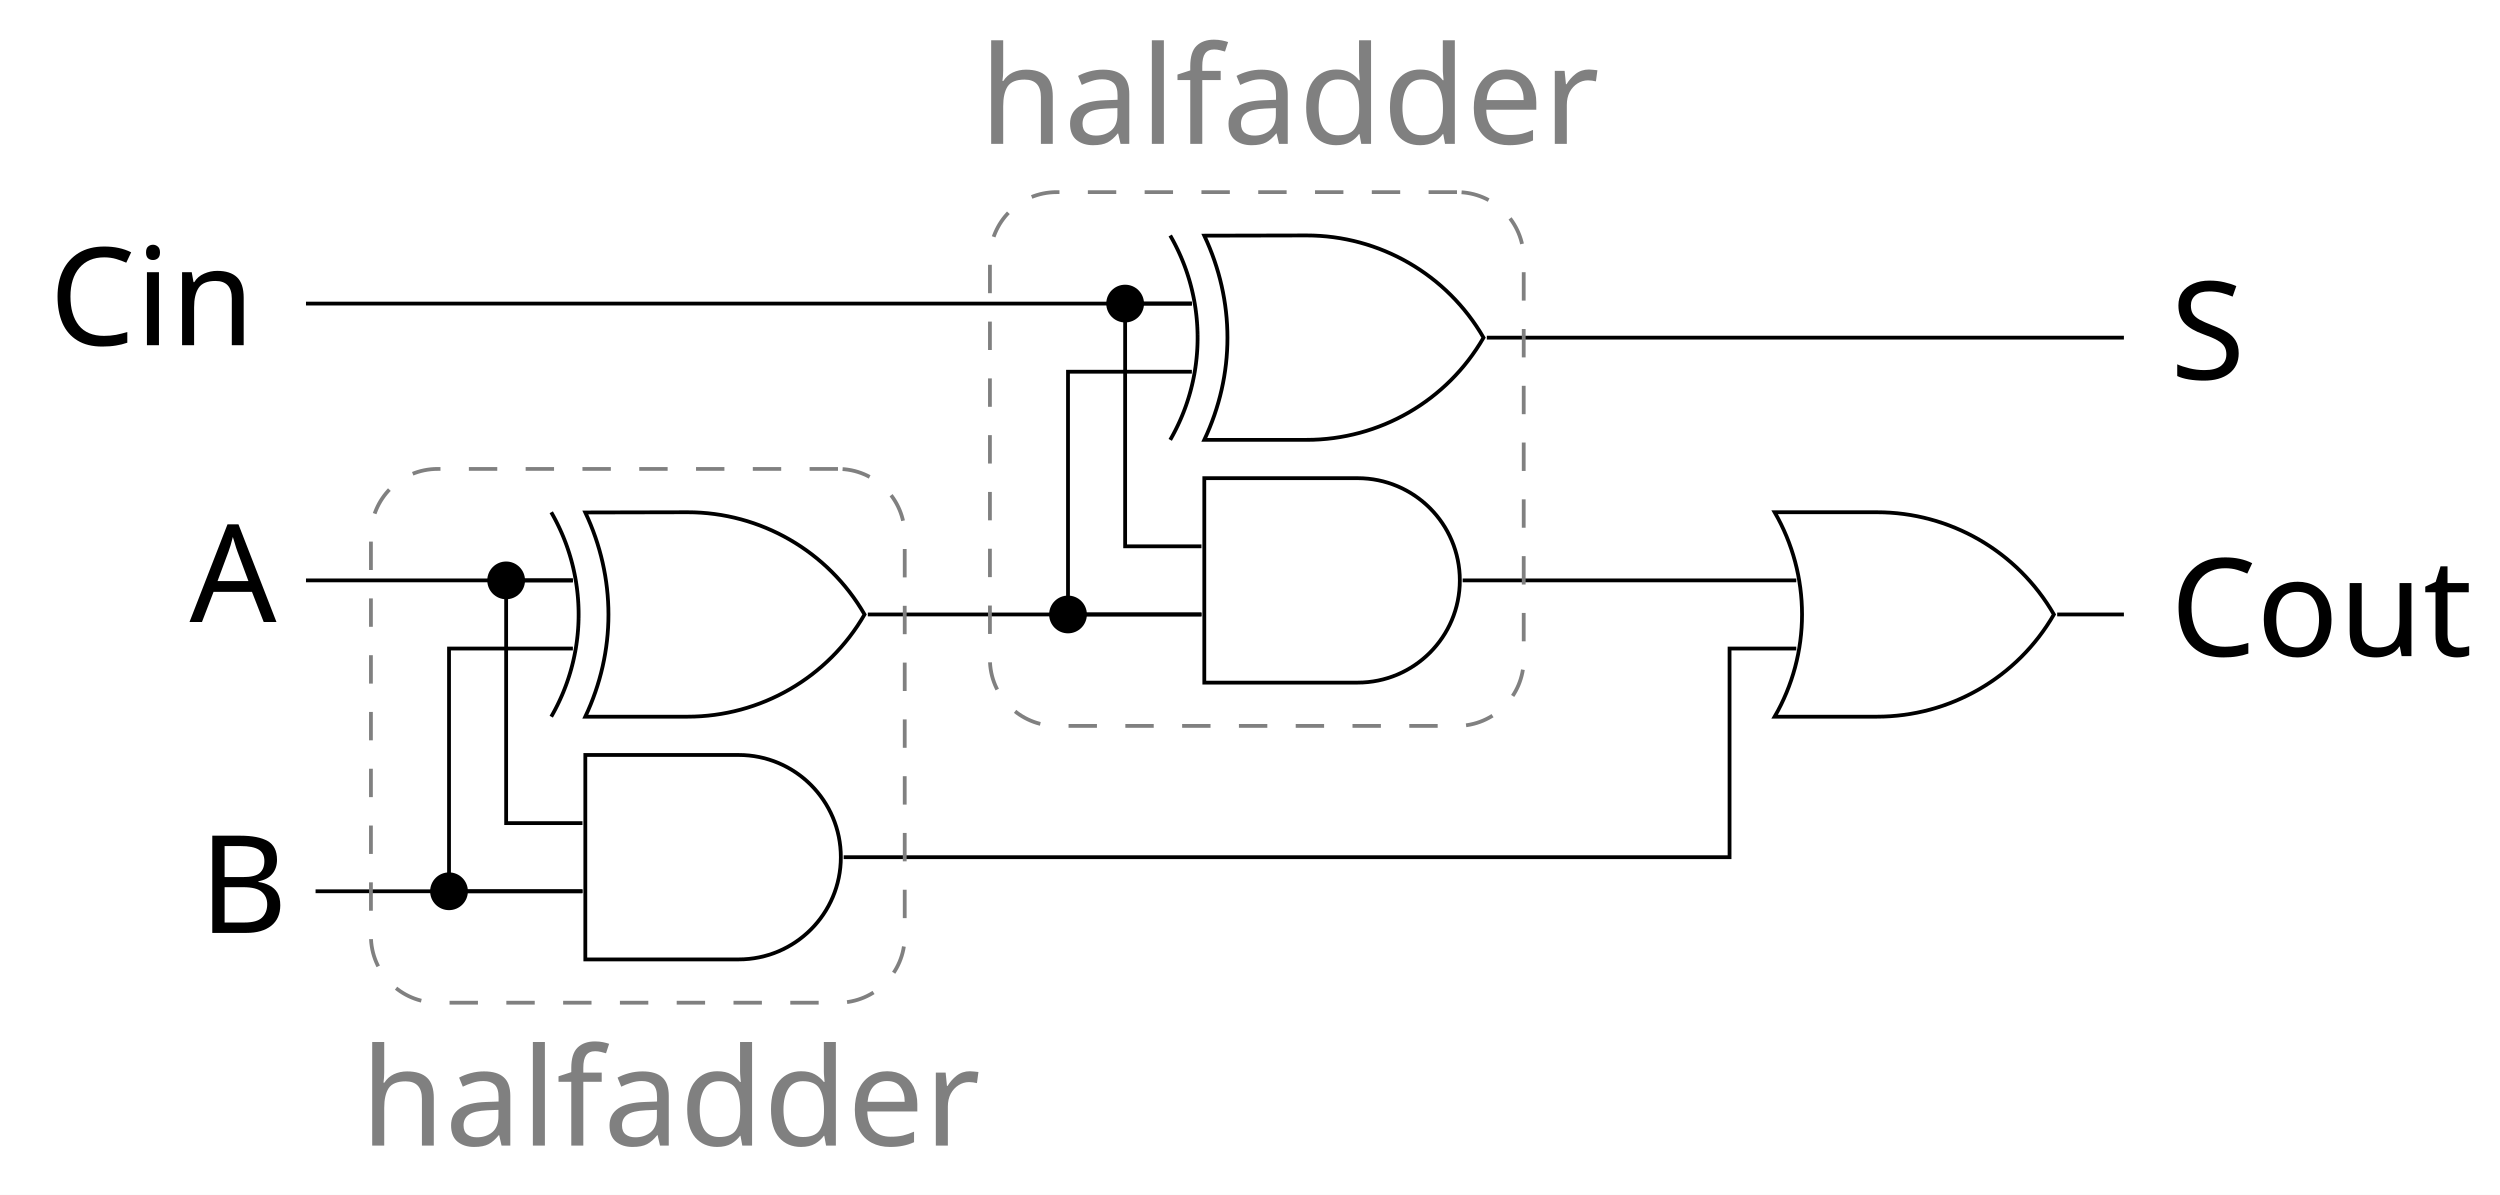
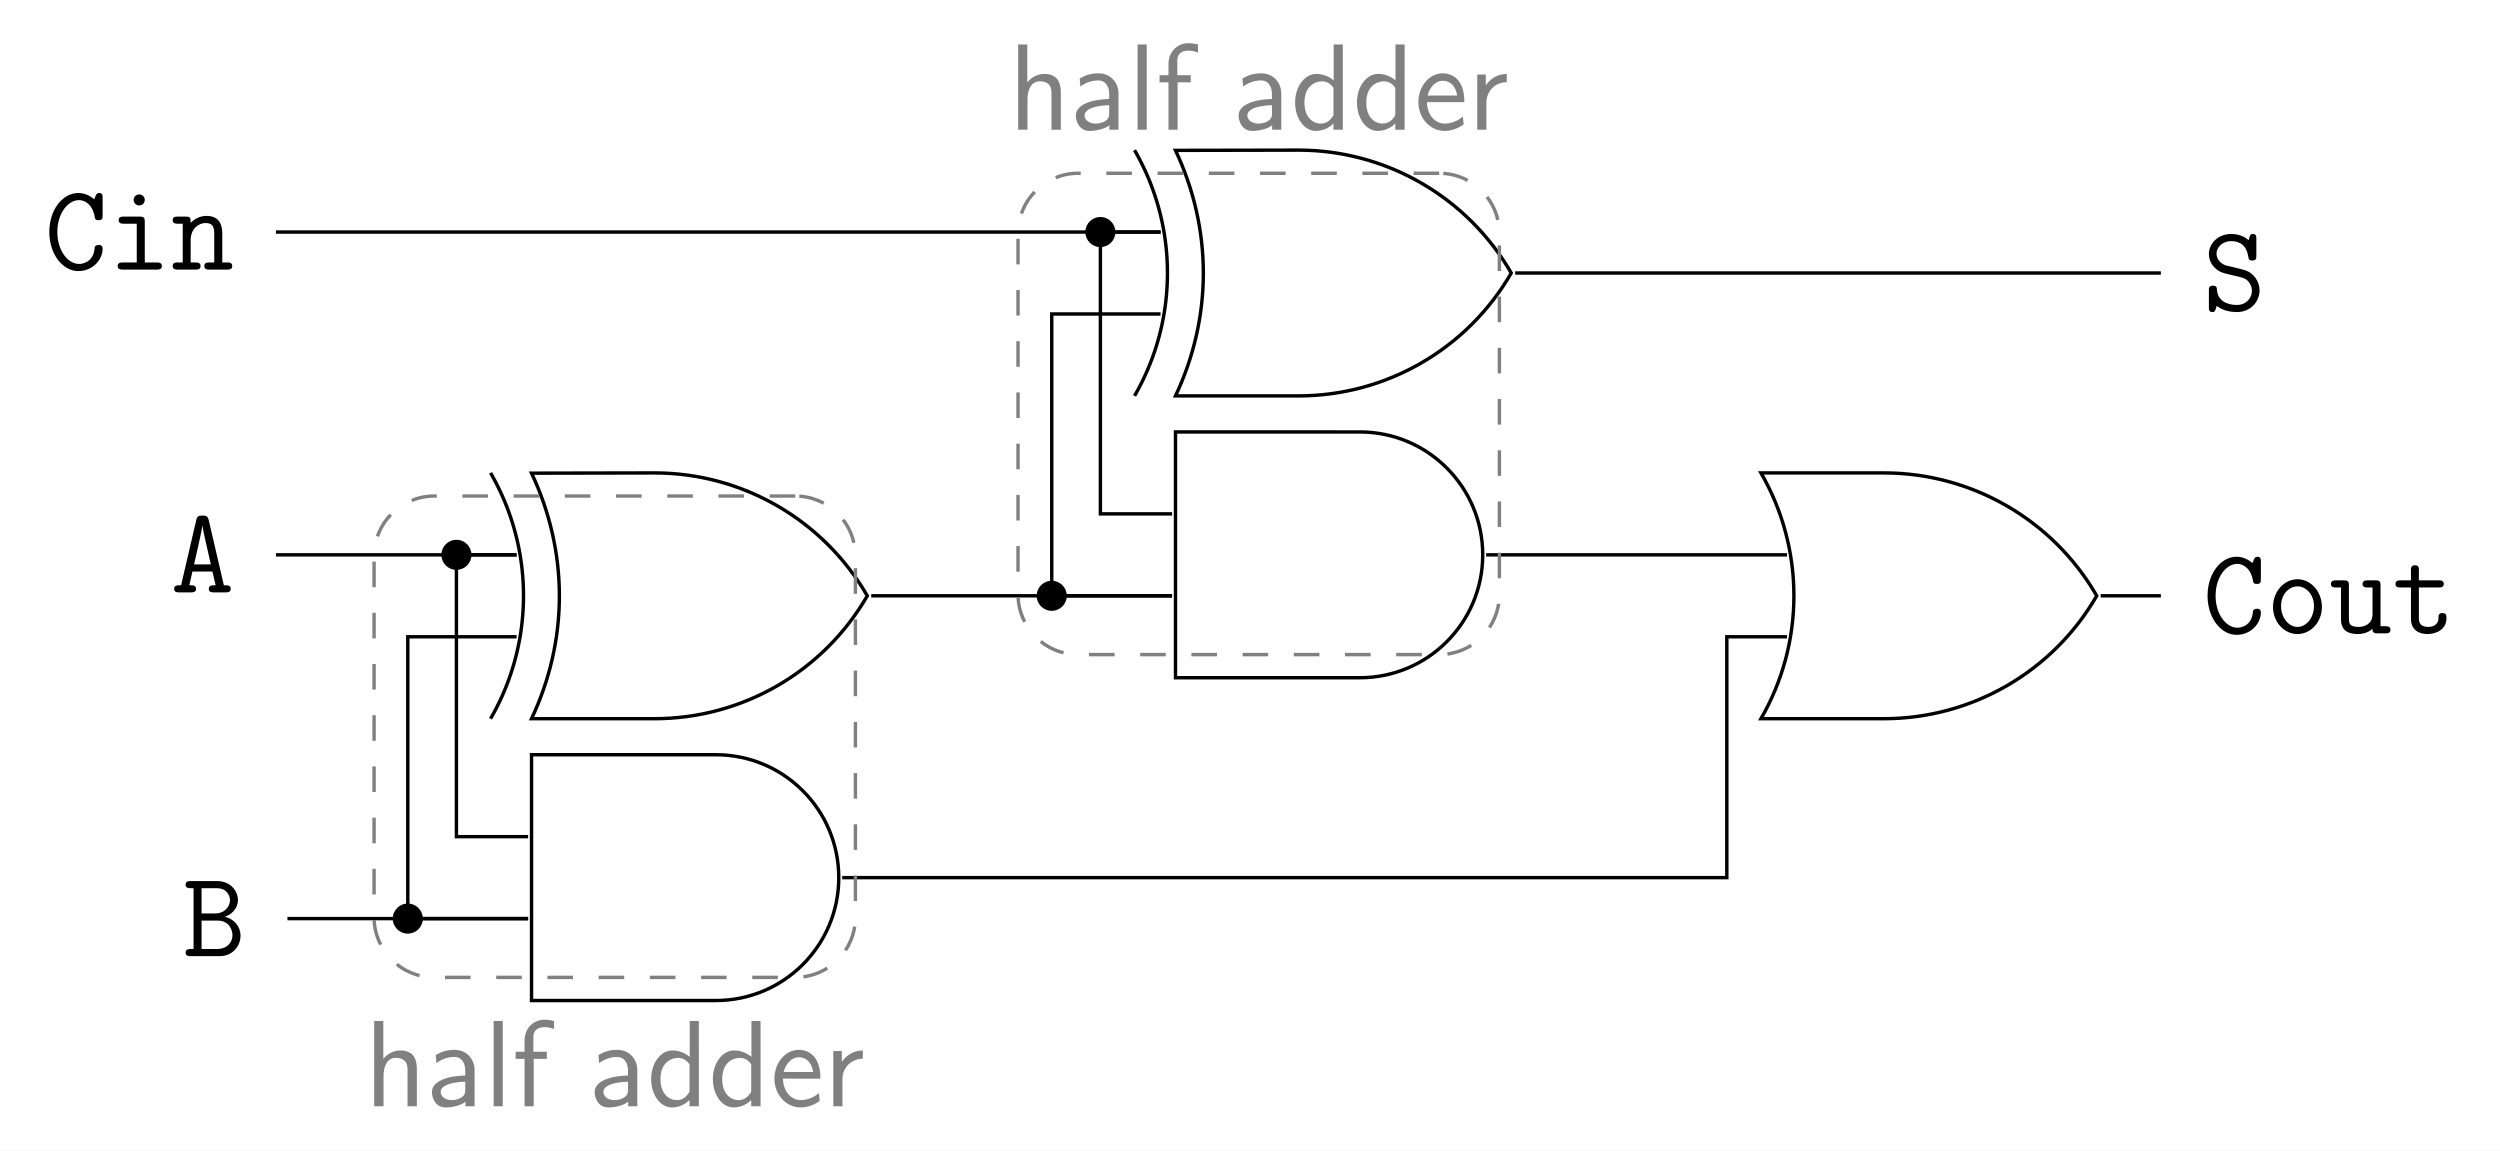
- <svg xmlns="http://www.w3.org/2000/svg" version="1.1" id="svg2" xml:space="preserve" width="350.888" height="167.703" viewBox="0 0 350.888 167.703">
-   <defs id="defs6" />
-   <g id="g8" transform="matrix(1.333333,0,0,-1.333333,0,167.7027)">
-     <g id="g10">
-       <path d="M 0,0 H 263.166 V 125.777 H 0 Z" style="fill:#ffffff;fill-opacity:1;fill-rule:nonzero;stroke:none" id="path12" />
-     </g>
-     <g id="g14" transform="translate(74.166,61.095)">
-       <g id="g16">
-         <g id="g18" />
-         <g id="g20">
-           <g id="g22">
-             <path d="M -1.793,10.76 C 5.894,10.76 13,6.657 16.843,0 13,-6.657 5.894,-10.76 -1.793,-10.76 h -10.76 c 1.609,3.414 2.437,7.066 2.437,10.748 0,3.682 -0.828,7.334 -2.437,10.748 z m -14.346,-21.52 0.185,0.327 m 0,0 0.179,0.33 m 0,0 0.173,0.333 m 0,0 0.167,0.336 m 0,0 0.162,0.339 m 0,0 0.156,0.342 m 0,0 0.15,0.344 m 0,0 0.144,0.347 m 0,0 0.138,0.349 m 0,0 0.132,0.352 m 0,0 0.125,0.354 m 0,0 0.119,0.356 m 0,0 0.113,0.358 m 0,0 0.107,0.36 m 0,0 0.1,0.362 m 0,0 0.094,0.364 m 0,0 0.087,0.365 m 0,0 0.081,0.366 m 0,0 0.075,0.368 m 0,0 0.069,0.369 m 0,0 0.062,0.37 m 0,0 0.055,0.371 m 0,0 0.049,0.372 m 0,0 0.042,0.373 m 0,0 0.036,0.374 m 0,0 0.03,0.374 m 0,0 0.023,0.375 m 0,0 0.016,0.375 m 0,0 0.01,0.375 m 0,0 L -13.257,0 m 0,0 -0.003,0.376 m 0,0 -0.01,0.375 m 0,0 -0.016,0.375 m 0,0 -0.023,0.375 m 0,0 -0.03,0.374 m 0,0 -0.036,0.374 m 0,0 -0.042,0.373 m 0,0 -0.049,0.372 m 0,0 -0.055,0.371 m 0,0 -0.062,0.37 m 0,0 -0.069,0.369 m 0,0 -0.075,0.368 m 0,0 -0.081,0.366 m 0,0 -0.087,0.365 m 0,0 -0.094,0.364 m 0,0 -0.1,0.362 m 0,0 -0.107,0.36 m 0,0 -0.113,0.358 m 0,0 -0.119,0.356 m 0,0 -0.125,0.354 m 0,0 -0.132,0.352 m 0,0 -0.138,0.349 m 0,0 -0.144,0.347 m 0,0 -0.15,0.344 m 0,0 -0.156,0.342 m 0,0 -0.162,0.339 m 0,0 -0.167,0.336 m 0,0 -0.173,0.333 m 0,0 -0.179,0.33 m 0,0 -0.185,0.327" style="fill:none;stroke:#000000;stroke-width:0.399;stroke-linecap:butt;stroke-linejoin:miter;stroke-miterlimit:10;stroke-dasharray:none;stroke-opacity:1" id="path24" />
-             <g id="g26" transform="scale(1.5)">
-               <g id="g28" />
-             </g>
-           </g>
-           <g id="g30">
-             <path d="m 3.587,-14.792 c 5.943,0 10.76,-4.817 10.76,-10.76 0,-5.943 -4.817,-10.76 -10.76,-10.76 h -16.139 v 21.52 z" style="fill:none;stroke:#000000;stroke-width:0.399;stroke-linecap:butt;stroke-linejoin:miter;stroke-miterlimit:10;stroke-dasharray:none;stroke-opacity:1" id="path32" />
-             <g id="g34" transform="matrix(1.5,0,0,1.5,0,-25.552)">
-               <g id="g36" />
-               <g id="g38" transform="translate(0,25.552)" />
-             </g>
-           </g>
-           <path d="M 17.188,0 H 52.307" style="fill:none;stroke:#000000;stroke-width:0.399;stroke-linecap:butt;stroke-linejoin:miter;stroke-miterlimit:10;stroke-dasharray:none;stroke-opacity:1" id="path40" />
-           <g id="g42">
-             <path d="m 68.745,14.346 c 5.943,0 10.76,-4.817 10.76,-10.76 0,-5.943 -4.817,-10.76 -10.76,-10.76 H 52.606 v 21.52 z" style="fill:none;stroke:#000000;stroke-width:0.399;stroke-linecap:butt;stroke-linejoin:miter;stroke-miterlimit:10;stroke-dasharray:none;stroke-opacity:1" id="path44" />
-             <g id="g46" transform="matrix(1.5,0,0,1.5,65.158,3.587)">
-               <g id="g48" />
-               <g id="g50" transform="translate(-65.158,-3.587)" />
-             </g>
-           </g>
-           <g id="g52">
-             <path d="m 63.366,39.898 c 7.687,0 14.793,-4.102 18.636,-10.76 C 78.158,22.481 71.053,18.379 63.366,18.379 H 52.606 c 1.609,3.414 2.437,7.066 2.437,10.748 0,3.682 -0.828,7.334 -2.437,10.748 z M 49.019,18.379 l 0.185,0.327 m 0,0 0.179,0.33 m 0,0 0.173,0.333 m 0,0 0.167,0.336 m 0,0 0.162,0.339 m 0,0 0.156,0.342 m 0,0 0.15,0.344 m 0,0 0.144,0.347 m 0,0 0.138,0.349 m 0,0 0.132,0.352 m 0,0 0.125,0.354 m 0,0 0.119,0.356 m 0,0 0.113,0.358 m 0,0 0.107,0.36 m 0,0 0.1,0.362 m 0,0 0.094,0.364 m 0,0 0.087,0.365 m 0,0 0.081,0.366 m 0,0 0.075,0.368 m 0,0 0.069,0.369 m 0,0 0.062,0.37 m 0,0 0.055,0.371 m 0,0 0.049,0.372 m 0,0 0.042,0.373 m 0,0 0.036,0.374 m 0,0 0.03,0.374 m 0,0 0.023,0.375 m 0,0 0.016,0.375 m 0,0 0.01,0.375 m 0,0 0.003,0.376 m 0,0 -0.003,0.376 m 0,0 -0.01,0.375 m 0,0 -0.016,0.375 m 0,0 -0.023,0.375 m 0,0 -0.03,0.374 m 0,0 -0.036,0.374 m 0,0 -0.042,0.373 m 0,0 -0.049,0.372 m 0,0 -0.055,0.371 m 0,0 -0.062,0.37 m 0,0 -0.069,0.369 m 0,0 -0.075,0.368 m 0,0 -0.081,0.366 m 0,0 -0.087,0.365 m 0,0 -0.094,0.364 m 0,0 -0.1,0.362 m 0,0 -0.107,0.36 m 0,0 -0.113,0.358 m 0,0 -0.119,0.356 m 0,0 -0.125,0.354 m 0,0 -0.132,0.352 m 0,0 -0.138,0.349 m 0,0 -0.144,0.347 m 0,0 -0.15,0.344 m 0,0 -0.156,0.342 m 0,0 -0.162,0.339 m 0,0 -0.167,0.336 m 0,0 -0.173,0.333 m 0,0 -0.179,0.33 m 0,0 -0.185,0.327" style="fill:none;stroke:#000000;stroke-width:0.399;stroke-linecap:butt;stroke-linejoin:miter;stroke-miterlimit:10;stroke-dasharray:none;stroke-opacity:1" id="path54" />
-             <g id="g56" transform="matrix(1.5,0,0,1.5,65.158,29.138)">
-               <g id="g58" />
-               <g id="g60" transform="translate(-65.158,-29.138)" />
-             </g>
-           </g>
-           <path d="m 79.804,3.587 h 35.118" style="fill:none;stroke:#000000;stroke-width:0.399;stroke-linecap:butt;stroke-linejoin:miter;stroke-miterlimit:10;stroke-dasharray:none;stroke-opacity:1" id="path62" />
-           <g id="g64">
-             <path d="m 123.404,10.76 c 7.687,0 14.793,-4.102 18.637,-10.76 -3.844,-6.657 -10.949,-10.76 -18.637,-10.76 H 112.645 c 1.888,3.271 2.883,6.983 2.883,10.76 0,3.776 -0.995,7.489 -2.883,10.76 z" style="fill:none;stroke:#000000;stroke-width:0.399;stroke-linecap:butt;stroke-linejoin:miter;stroke-miterlimit:10;stroke-dasharray:none;stroke-opacity:1" id="path66" />
-             <g id="g68" transform="matrix(1.5,0,0,1.5,125.196,0)">
-               <g id="g70" />
-               <g id="g72" transform="translate(-125.196)" />
-             </g>
-           </g>
-           <path d="m 114.922,-3.587 h -7.024 V -25.552 H 14.645" style="fill:none;stroke:#000000;stroke-width:0.399;stroke-linecap:butt;stroke-linejoin:miter;stroke-miterlimit:10;stroke-dasharray:none;stroke-opacity:1" id="path74" />
-           <path d="M -13.862,3.587 H -41.956" style="fill:none;stroke:#000000;stroke-width:0.399;stroke-linecap:butt;stroke-linejoin:miter;stroke-miterlimit:10;stroke-dasharray:none;stroke-opacity:1" id="path76" />
-           <g id="g78" />
-           <g id="g80">
-             <g id="g82" transform="translate(-54.219,-0.797)">
-               <g id="g84">
-                 <g id="g86" transform="translate(-19.947,-60.298)">
-                   <text transform="matrix(1,0,0,-1,19.947,60.298)" style="font-variant:normal;font-weight:normal;font-size:14.346px;font-family:CMTT12;-inkscape-font-specification:CMTT12;writing-mode:lr-tb;fill:#000000;fill-opacity:1;fill-rule:nonzero;stroke:none" id="text90">
-                     <tspan x="0" y="0" id="tspan88">A</tspan>
-                   </text>
-                   <g id="g92" transform="translate(19.947,60.298)" />
-                 </g>
-               </g>
-               <g id="g94" transform="translate(54.219,0.797)" />
-             </g>
-           </g>
-           <path d="M -12.852,-29.139 H -40.947" style="fill:none;stroke:#000000;stroke-width:0.399;stroke-linecap:butt;stroke-linejoin:miter;stroke-miterlimit:10;stroke-dasharray:none;stroke-opacity:1" id="path96" />
-           <g id="g98" />
-           <g id="g100">
-             <g id="g102" transform="translate(-53.21,-33.522)">
-               <g id="g104">
-                 <g id="g106" transform="translate(-20.956,-27.573)">
-                   <text transform="matrix(1,0,0,-1,20.956,27.573)" style="font-variant:normal;font-weight:normal;font-size:14.346px;font-family:CMTT12;-inkscape-font-specification:CMTT12;writing-mode:lr-tb;fill:#000000;fill-opacity:1;fill-rule:nonzero;stroke:none" id="text110">
-                     <tspan x="0" y="0" id="tspan108">B</tspan>
-                   </text>
-                   <g id="g112" transform="translate(20.956,27.573)" />
-                 </g>
-               </g>
-               <g id="g114" transform="translate(53.21,33.522)" />
-             </g>
-           </g>
-           <path d="m -13.862,3.587 h -7.024 v -25.552 h 8.033" style="fill:none;stroke:#000000;stroke-width:0.399;stroke-linecap:butt;stroke-linejoin:miter;stroke-miterlimit:10;stroke-dasharray:none;stroke-opacity:1" id="path116" />
-           <g id="g118">
-             <g id="g120">
-               <path d="m -18.899,3.587 c 0,1.097 -0.889,1.987 -1.987,1.987 -1.097,0 -1.987,-0.889 -1.987,-1.987 0,-1.097 0.889,-1.987 1.987,-1.987 1.097,0 1.987,0.889 1.987,1.987 z" style="fill:#000000;fill-opacity:1;fill-rule:nonzero;stroke:none" id="path122" />
-             </g>
-             <g id="g124" transform="translate(-20.885,3.587)">
-               <g id="g126" />
-               <g id="g128" transform="translate(20.885,-3.587)" />
-             </g>
-           </g>
-           <path d="M -12.852,-29.139 H -26.899 V -3.587 H -13.862" style="fill:none;stroke:#000000;stroke-width:0.399;stroke-linecap:butt;stroke-linejoin:miter;stroke-miterlimit:10;stroke-dasharray:none;stroke-opacity:1" id="path130" />
-           <g id="g132">
-             <g id="g134">
-               <path d="m -24.913,-29.139 c 0,1.097 -0.889,1.987 -1.987,1.987 -1.097,0 -1.987,-0.889 -1.987,-1.987 0,-1.097 0.889,-1.987 1.987,-1.987 1.097,0 1.987,0.889 1.987,1.987 z" style="fill:#000000;fill-opacity:1;fill-rule:nonzero;stroke:none" id="path136" />
-             </g>
-             <g id="g138" transform="translate(-26.899,-29.138)">
-               <g id="g140" />
-               <g id="g142" transform="translate(26.899,29.138)" />
-             </g>
-           </g>
-           <path d="M 51.297,32.725 H -41.956" style="fill:none;stroke:#000000;stroke-width:0.399;stroke-linecap:butt;stroke-linejoin:miter;stroke-miterlimit:10;stroke-dasharray:none;stroke-opacity:1" id="path144" />
-           <g id="g146">
-             <g id="g148" transform="translate(-68.984,28.341)">
-               <g id="g150">
-                 <g id="g152" transform="translate(-5.182,-89.436)">
-                   <text transform="matrix(1,0,0,-1,5.182,89.436)" style="font-variant:normal;font-weight:normal;font-size:14.346px;font-family:CMTT12;-inkscape-font-specification:CMTT12;writing-mode:lr-tb;fill:#000000;fill-opacity:1;fill-rule:nonzero;stroke:none" id="text156">
-                     <tspan x="0 7.383 14.765" y="0" id="tspan154">Cin</tspan>
-                   </text>
-                   <g id="g158" transform="translate(5.182,89.436)" />
-                 </g>
-               </g>
-               <g id="g160" transform="translate(68.984,-28.341)" />
-             </g>
-           </g>
-           <path d="M 51.297,32.725 H 44.273 V 7.173 h 8.033" style="fill:none;stroke:#000000;stroke-width:0.399;stroke-linecap:butt;stroke-linejoin:miter;stroke-miterlimit:10;stroke-dasharray:none;stroke-opacity:1" id="path162" />
-           <g id="g164">
-             <g id="g166">
-               <path d="m 46.26,32.725 c 0,1.097 -0.889,1.987 -1.987,1.987 -1.097,0 -1.987,-0.889 -1.987,-1.987 0,-1.097 0.889,-1.987 1.987,-1.987 1.097,0 1.987,0.889 1.987,1.987 z" style="fill:#000000;fill-opacity:1;fill-rule:nonzero;stroke:none" id="path168" />
-             </g>
-             <g id="g170" transform="translate(44.273,32.725)">
-               <g id="g172" />
-               <g id="g174" transform="translate(-44.273,-32.725)" />
-             </g>
-           </g>
-           <path d="M 52.307,0 H 38.259 v 25.552 h 13.038" style="fill:none;stroke:#000000;stroke-width:0.399;stroke-linecap:butt;stroke-linejoin:miter;stroke-miterlimit:10;stroke-dasharray:none;stroke-opacity:1" id="path176" />
-           <g id="g178">
-             <g id="g180">
-               <path d="m 40.246,0 c 0,1.097 -0.889,1.987 -1.987,1.987 -1.097,0 -1.987,-0.889 -1.987,-1.987 0,-1.097 0.889,-1.987 1.987,-1.987 1.097,0 1.987,0.889 1.987,1.987 z" style="fill:#000000;fill-opacity:1;fill-rule:nonzero;stroke:none" id="path182" />
-             </g>
-             <g id="g184" transform="translate(38.259)">
-               <g id="g186" />
-               <g id="g188" transform="translate(-38.259)" />
-             </g>
-           </g>
-           <path d="m 142.386,0 h 7.024" style="fill:none;stroke:#000000;stroke-width:0.399;stroke-linecap:butt;stroke-linejoin:miter;stroke-miterlimit:10;stroke-dasharray:none;stroke-opacity:1" id="path190" />
-           <g id="g192" />
-           <g id="g194">
-             <g id="g196" transform="translate(154.289,-4.384)">
-               <g id="g198">
-                 <g id="g200" transform="translate(-228.455,-56.711)">
-                   <text transform="matrix(1,0,0,-1,228.455,56.711)" style="font-variant:normal;font-weight:normal;font-size:14.346px;font-family:CMTT12;-inkscape-font-specification:CMTT12;writing-mode:lr-tb;fill:#000000;fill-opacity:1;fill-rule:nonzero;stroke:none" id="text204">
-                     <tspan x="0 7.383 14.765 22.148" y="0" id="tspan202">Cout</tspan>
-                   </text>
-                   <g id="g206" transform="translate(228.455,56.711)" />
-                 </g>
-               </g>
-               <g id="g208" transform="translate(-154.289,4.384)" />
-             </g>
-           </g>
-           <path d="m 82.347,29.139 h 67.062" style="fill:none;stroke:#000000;stroke-width:0.399;stroke-linecap:butt;stroke-linejoin:miter;stroke-miterlimit:10;stroke-dasharray:none;stroke-opacity:1" id="path210" />
-           <g id="g212">
-             <g id="g214" transform="translate(154.289,24.755)">
-               <g id="g216">
-                 <g id="g218" transform="translate(-228.455,-85.85)">
-                   <text transform="matrix(1,0,0,-1,228.455,85.85)" style="font-variant:normal;font-weight:normal;font-size:14.346px;font-family:CMTT12;-inkscape-font-specification:CMTT12;writing-mode:lr-tb;fill:#000000;fill-opacity:1;fill-rule:nonzero;stroke:none" id="text222">
-                     <tspan x="0" y="0" id="tspan220">S</tspan>
-                   </text>
-                   <g id="g224" transform="translate(228.455,85.85)" />
-                 </g>
-               </g>
-               <g id="g226" transform="translate(-154.289,-24.755)" />
-             </g>
-           </g>
-           <g id="g228">
-             <g id="g230">
-               <path d="m 14.047,15.319 h -42.142 c -3.879,0 -7.024,-3.145 -7.024,-7.024 v -42.142 c 0,-3.879 3.145,-7.024 7.024,-7.024 h 42.142 c 3.879,0 7.024,3.145 7.024,7.024 V 8.295 c 0,3.879 -3.145,7.024 -7.024,7.024 z" style="fill:none;stroke:#808080;stroke-width:0.399;stroke-linecap:butt;stroke-linejoin:miter;stroke-miterlimit:10;stroke-dasharray:2.989, 2.989;stroke-dashoffset:0;stroke-opacity:1" id="path232" />
-             </g>
-             <g id="g234" transform="translate(-7.024,-12.776)">
-               <g id="g236" />
-               <g id="g238" transform="translate(7.024,12.776)" />
-             </g>
-           </g>
-           <g id="g240">
-             <g id="g242" />
-             <g id="g244" transform="translate(-36.205,-55.913)">
-               <g id="g246">
-                 <g id="g248" transform="translate(-37.961,-5.182)">
-                   <text transform="matrix(1,0,0,-1,37.961,5.182)" style="font-variant:normal;font-weight:normal;font-size:14.346px;font-family:CMSS12;-inkscape-font-specification:CMSS12;writing-mode:lr-tb;fill:#808080;fill-opacity:1;fill-rule:nonzero;stroke:none" id="text252">
-                     <tspan x="0 7.206 13.93 17.234 26.203 32.927 40.133 47.34 53.583" y="0" id="tspan250">halfadder</tspan>
-                   </text>
-                   <g id="g254" transform="translate(37.961,5.182)" />
-                 </g>
-               </g>
-               <g id="g256" transform="translate(36.205,55.913)" />
-             </g>
-           </g>
-           <g id="g258">
-             <g id="g260">
-               <path d="M 79.206,44.457 H 37.064 c -3.879,0 -7.024,-3.145 -7.024,-7.024 V -4.708 c 0,-3.879 3.145,-7.024 7.024,-7.024 H 79.206 c 3.879,0 7.024,3.145 7.024,7.024 v 42.142 c 0,3.879 -3.145,7.024 -7.024,7.024 z" style="fill:none;stroke:#808080;stroke-width:0.399;stroke-linecap:butt;stroke-linejoin:miter;stroke-miterlimit:10;stroke-dasharray:2.989, 2.989;stroke-dashoffset:0;stroke-opacity:1" id="path262" />
-             </g>
-             <g id="g264" transform="translate(58.134,16.362)">
-               <g id="g266" />
-               <g id="g268" transform="translate(-58.134,-16.362)" />
-             </g>
-           </g>
-           <g id="g270">
-             <g id="g272" />
-             <g id="g274" transform="translate(28.952,49.537)">
-               <g id="g276">
-                 <g id="g278" transform="translate(-103.118,-110.632)">
-                   <text transform="matrix(1,0,0,-1,103.118,110.632)" style="font-variant:normal;font-weight:normal;font-size:14.346px;font-family:CMSS12;-inkscape-font-specification:CMSS12;writing-mode:lr-tb;fill:#808080;fill-opacity:1;fill-rule:nonzero;stroke:none" id="text282">
-                     <tspan x="0 7.206 13.93 17.234 26.203 32.942 40.148 47.354 53.597" y="0" id="tspan280">halfadder</tspan>
-                   </text>
-                   <g id="g284" transform="translate(103.118,110.632)" />
-                 </g>
-               </g>
-               <g id="g286" transform="translate(-28.952,-49.537)" />
-             </g>
-           </g>
-         </g>
-       </g>
-     </g>
+ <svg xmlns="http://www.w3.org/2000/svg" version="1.1" id="svg1" width="389.115" height="179.092" viewBox="0 0 389.115 179.092">
+   <defs id="defs1" />
+   <g id="g1">
+     <path id="path1" d="M 0,0 H 291.836 V 134.319 H 0 Z" style="fill:#ffffff;fill-opacity:1;fill-rule:nonzero;stroke:none" transform="matrix(1.333333,0,0,-1.333333,0,179.092)" />
+     <path id="path2" d="M -2.391,14.346 C 7.859,14.346 17.333,8.877 22.458,0 17.333,-8.877 7.859,-14.346 -2.391,-14.346 h -14.346 c 2.146,4.552 3.25,9.421 3.25,14.331 0,4.91 -1.104,9.779 -3.25,14.331 z m -19.129,-28.693 0.246,0.436 m 0,0 0.239,0.44 m 0,0 0.231,0.444 m 0,0 0.223,0.448 m 0,0 0.216,0.452 m 0,0 0.208,0.456 m 0,0 0.2,0.459 m 0,0 0.192,0.463 m 0,0 0.183,0.466 m 0,0 0.176,0.469 m 0,0 0.167,0.472 m 0,0 0.159,0.475 m 0,0 0.15,0.478 m 0,0 0.142,0.48 m 0,0 0.134,0.482 m 0,0 0.126,0.485 m 0,0 0.116,0.487 m 0,0 0.109,0.489 m 0,0 0.1,0.491 m 0,0 0.092,0.493 m 0,0 0.082,0.494 m 0,0 0.074,0.495 m 0,0 0.066,0.496 m 0,0 0.056,0.498 m 0,0 0.048,0.498 m 0,0 0.039,0.499 m 0,0 0.031,0.5 m 0,0 0.022,0.5 m 0,0 0.013,0.5 m 0,0 L -17.675,0 m 0,0 -0.004,0.501 m 0,0 -0.013,0.5 m 0,0 -0.022,0.5 m 0,0 -0.031,0.5 m 0,0 -0.039,0.499 m 0,0 -0.048,0.498 m 0,0 -0.056,0.498 m 0,0 -0.066,0.496 m 0,0 -0.074,0.495 m 0,0 -0.082,0.494 m 0,0 -0.092,0.493 m 0,0 -0.1,0.491 m 0,0 -0.109,0.489 m 0,0 -0.116,0.487 m 0,0 -0.126,0.485 m 0,0 -0.134,0.482 m 0,0 -0.142,0.48 m 0,0 -0.15,0.478 m 0,0 -0.159,0.475 m 0,0 -0.167,0.472 m 0,0 -0.176,0.469 m 0,0 -0.183,0.466 m 0,0 -0.192,0.463 m 0,0 -0.2,0.459 m 0,0 -0.208,0.456 m 0,0 -0.216,0.452 m 0,0 -0.223,0.448 m 0,0 -0.231,0.444 m 0,0 -0.239,0.44 m 0,0 -0.246,0.436" style="fill:none;stroke:#000000;stroke-width:0.399;stroke-linecap:butt;stroke-linejoin:miter;stroke-miterlimit:10;stroke-dasharray:none;stroke-opacity:1" transform="matrix(1.333333,0,0,-1.333333,105.048,92.73467)" />
+     <path id="path3" d="m 4.782,-18.553 c 7.923,0 14.346,-6.423 14.346,-14.346 0,-7.923 -6.423,-14.346 -14.346,-14.346 h -21.519 v 28.693 z" style="fill:none;stroke:#000000;stroke-width:0.399;stroke-linecap:butt;stroke-linejoin:miter;stroke-miterlimit:10;stroke-dasharray:none;stroke-opacity:1" transform="matrix(1.333333,0,0,-1.333333,105.048,92.73467)" />
+     <path id="path4" d="M 22.918,0 H 58.036" style="fill:none;stroke:#000000;stroke-width:0.399;stroke-linecap:butt;stroke-linejoin:miter;stroke-miterlimit:10;stroke-dasharray:none;stroke-opacity:1" transform="matrix(1.333333,0,0,-1.333333,105.048,92.73467)" />
+     <path id="path5" d="m 79.954,19.128 c 7.923,0 14.346,-6.423 14.346,-14.346 0,-7.923 -6.423,-14.346 -14.346,-14.346 H 58.435 v 28.693 z" style="fill:none;stroke:#000000;stroke-width:0.399;stroke-linecap:butt;stroke-linejoin:miter;stroke-miterlimit:10;stroke-dasharray:none;stroke-opacity:1" transform="matrix(1.333333,0,0,-1.333333,105.048,92.73467)" />
+     <path id="path6" d="m 72.781,52.027 c 10.25,0 19.724,-5.47 24.849,-14.346 C 92.505,28.805 83.031,23.335 72.781,23.335 H 58.435 c 2.146,4.552 3.25,9.421 3.25,14.331 0,4.91 -1.104,9.779 -3.25,14.331 z m -19.129,-28.693 0.246,0.436 m 0,0 0.239,0.44 m 0,0 0.231,0.444 m 0,0 0.223,0.448 m 0,0 0.216,0.452 m 0,0 0.207,0.456 m 0,0 0.2,0.459 m 0,0 0.192,0.463 m 0,0 0.183,0.466 m 0,0 0.176,0.469 m 0,0 0.167,0.472 m 0,0 0.159,0.475 m 0,0 0.15,0.478 m 0,0 0.142,0.48 m 0,0 0.134,0.482 m 0,0 0.126,0.485 m 0,0 0.116,0.487 m 0,0 0.109,0.489 m 0,0 0.1,0.491 m 0,0 0.092,0.493 m 0,0 0.082,0.494 m 0,0 0.074,0.495 m 0,0 0.066,0.496 m 0,0 0.056,0.498 m 0,0 0.048,0.498 m 0,0 0.039,0.499 m 0,0 0.031,0.5 m 0,0 0.022,0.5 m 0,0 0.013,0.5 m 0,0 0.004,0.501 m 0,0 -0.004,0.501 m 0,0 -0.013,0.5 m 0,0 -0.022,0.5 m 0,0 -0.031,0.5 m 0,0 -0.039,0.499 m 0,0 -0.048,0.498 m 0,0 -0.056,0.498 m 0,0 -0.066,0.496 m 0,0 -0.074,0.495 m 0,0 -0.082,0.494 m 0,0 -0.092,0.493 m 0,0 -0.1,0.491 m 0,0 -0.109,0.489 m 0,0 -0.116,0.487 m 0,0 -0.126,0.485 m 0,0 -0.134,0.482 m 0,0 -0.142,0.48 m 0,0 -0.15,0.478 m 0,0 -0.159,0.475 m 0,0 -0.167,0.472 m 0,0 -0.176,0.469 m 0,0 -0.183,0.466 m 0,0 -0.192,0.463 m 0,0 -0.2,0.459 m 0,0 -0.207,0.456 m 0,0 -0.216,0.452 m 0,0 -0.223,0.448 m 0,0 -0.231,0.444 m 0,0 -0.239,0.44 m 0,0 -0.246,0.436" style="fill:none;stroke:#000000;stroke-width:0.399;stroke-linecap:butt;stroke-linejoin:miter;stroke-miterlimit:10;stroke-dasharray:none;stroke-opacity:1" transform="matrix(1.333333,0,0,-1.333333,105.048,92.73467)" />
+     <path id="path7" d="m 94.699,4.782 h 35.118" style="fill:none;stroke:#000000;stroke-width:0.399;stroke-linecap:butt;stroke-linejoin:miter;stroke-miterlimit:10;stroke-dasharray:none;stroke-opacity:1" transform="matrix(1.333333,0,0,-1.333333,105.048,92.73467)" />
+     <path id="path8" d="m 141.127,14.346 c 10.25,0 19.724,-5.47 24.849,-14.346 -5.125,-8.877 -14.599,-14.346 -24.849,-14.346 h -14.346 c 2.518,4.361 3.844,9.311 3.844,14.346 0,5.035 -1.326,9.986 -3.844,14.346 z" style="fill:none;stroke:#000000;stroke-width:0.399;stroke-linecap:butt;stroke-linejoin:miter;stroke-miterlimit:10;stroke-dasharray:none;stroke-opacity:1" transform="matrix(1.333333,0,0,-1.333333,105.048,92.73467)" />
+     <path id="path9" d="m 129.817,-4.782 h -7.024 V -32.899 H 19.527" style="fill:none;stroke:#000000;stroke-width:0.399;stroke-linecap:butt;stroke-linejoin:miter;stroke-miterlimit:10;stroke-dasharray:none;stroke-opacity:1" transform="matrix(1.333333,0,0,-1.333333,105.048,92.73467)" />
+     <path id="path10" d="M -18.482,4.782 H -46.577" style="fill:none;stroke:#000000;stroke-width:0.399;stroke-linecap:butt;stroke-linejoin:miter;stroke-miterlimit:10;stroke-dasharray:none;stroke-opacity:1" transform="matrix(1.333333,0,0,-1.333333,105.048,92.73467)" />
+     <path id="path11" d="M 4.417,-8.449 C 4.3,-8.964 4.019,-8.964 3.691,-8.964 c -0.445,0 -0.621,0.059 -0.727,0.516 L 1.195,-0.832 c -0.48,0 -0.809,0 -0.809,0.422 0,0.41 0.387,0.41 0.586,0.41 H 2.355 c 0.199,0 0.586,0 0.586,-0.41 0,-0.422 -0.34,-0.422 -0.785,-0.422 L 2.519,-2.437 H 4.851 l 0.375,1.605 c -0.445,0 -0.797,0 -0.797,0.422 0,0.41 0.387,0.41 0.586,0.41 H 6.398 c 0.199,0 0.586,0 0.586,-0.41 0,-0.422 -0.328,-0.422 -0.797,-0.422 z m -1.711,5.18 c 0.105,-0.434 0.891,-3.82 0.961,-4.5 h 0.023 c 0.035,0.328 0.234,1.195 0.234,1.219 l 0.738,3.281 z m 0,0" style="fill:#000000;fill-opacity:1;fill-rule:nonzero;stroke:none" aria-label="A" transform="matrix(1.333333,0,0,1.333333,26.59467,92.20267)" />
+     <path id="path12" d="M -17.136,-37.681 H -45.231" style="fill:none;stroke:#000000;stroke-width:0.399;stroke-linecap:butt;stroke-linejoin:miter;stroke-miterlimit:10;stroke-dasharray:none;stroke-opacity:1" transform="matrix(1.333333,0,0,-1.333333,105.048,92.73467)" />
+     <path id="path13" d="m 0.949,-8.765 c -0.199,0 -0.574,0 -0.574,0.422 0,0.41 0.387,0.41 0.586,0.41 H 1.301 v 7.102 H 0.961 c -0.199,0 -0.586,0 -0.586,0.422 0,0.41 0.387,0.41 0.574,0.41 H 4.348 c 1.594,0 2.438,-1.266 2.438,-2.391 0,-1.02 -0.703,-1.957 -1.84,-2.203 0.715,-0.223 1.535,-0.914 1.535,-1.945 0,-1.043 -0.844,-2.227 -2.426,-2.227 z M 2.238,-4.98 v -2.953 H 4.019 c 1.184,0 1.535,0.891 1.535,1.406 0,0.68 -0.562,1.547 -1.77,1.547 z m 0,4.148 V -4.148 h 1.875 c 1.453,0 1.734,1.242 1.734,1.723 0,0.703 -0.539,1.594 -1.816,1.594 z m 0,0" style="fill:#000000;fill-opacity:1;fill-rule:nonzero;stroke:none" aria-label="B" transform="matrix(1.333333,0,0,1.333333,28.39067,148.82)" />
+     <path id="path14" d="m -18.482,4.782 h -7.024 v -32.899 h 8.37" style="fill:none;stroke:#000000;stroke-width:0.399;stroke-linecap:butt;stroke-linejoin:miter;stroke-miterlimit:10;stroke-dasharray:none;stroke-opacity:1" transform="matrix(1.333333,0,0,-1.333333,105.048,92.73467)" />
+     <path id="path15" d="m -23.75,4.782 c 0,0.97 -0.786,1.756 -1.756,1.756 -0.97,0 -1.756,-0.786 -1.756,-1.756 0,-0.97 0.786,-1.756 1.756,-1.756 0.97,0 1.756,0.786 1.756,1.756 z" style="fill:#000000;fill-opacity:1;fill-rule:nonzero;stroke:none" transform="matrix(1.333333,0,0,-1.333333,105.048,92.73467)" />
+     <path id="path16" d="M -17.136,-37.681 H -31.183 V -4.782 h 12.701" style="fill:none;stroke:#000000;stroke-width:0.399;stroke-linecap:butt;stroke-linejoin:miter;stroke-miterlimit:10;stroke-dasharray:none;stroke-opacity:1" transform="matrix(1.333333,0,0,-1.333333,105.048,92.73467)" />
+     <path id="path17" d="m -29.427,-37.681 c 0,0.97 -0.786,1.756 -1.756,1.756 -0.97,0 -1.756,-0.786 -1.756,-1.756 0,-0.97 0.786,-1.756 1.756,-1.756 0.97,0 1.756,0.786 1.756,1.756 z" style="fill:#000000;fill-opacity:1;fill-rule:nonzero;stroke:none" transform="matrix(1.333333,0,0,-1.333333,105.048,92.73467)" />
+     <path id="path18" d="M 56.69,42.463 H -46.577" style="fill:none;stroke:#000000;stroke-width:0.399;stroke-linecap:butt;stroke-linejoin:miter;stroke-miterlimit:10;stroke-dasharray:none;stroke-opacity:1" transform="matrix(1.333333,0,0,-1.333333,105.048,92.73467)" />
+     <path id="path19" d="m 6.797,-8.392 c 0,-0.234 0,-0.551 -0.398,-0.551 -0.258,0 -0.328,0.164 -0.387,0.258 -0.047,0.117 -0.164,0.375 -0.199,0.48 -0.586,-0.516 -1.254,-0.738 -1.852,-0.738 -1.852,0 -3.387,1.98 -3.387,4.547 0,2.625 1.582,4.57 3.387,4.57 1.676,0 2.836,-1.336 2.836,-2.602 0,-0.445 -0.305,-0.445 -0.469,-0.445 -0.199,0 -0.434,0.07 -0.457,0.316 -0.117,1.793 -1.57,1.898 -1.816,1.898 -1.324,0 -2.543,-1.57 -2.543,-3.738 0,-2.156 1.23,-3.715 2.531,-3.715 0.773,0 1.617,0.621 1.828,1.945 0.035,0.316 0.164,0.398 0.457,0.398 0.469,0 0.469,-0.258 0.469,-0.551 z m 4.922,0.258 c 0,-0.363 -0.293,-0.645 -0.645,-0.645 -0.363,0 -0.656,0.281 -0.656,0.645 0,0.363 0.293,0.645 0.656,0.645 0.352,0 0.645,-0.281 0.645,-0.645 z m -2.473,1.945 c -0.199,0 -0.574,0 -0.574,0.422 0,0.41 0.375,0.41 0.574,0.41 h 1.535 v 4.523 H 9.153 c -0.211,0 -0.598,0 -0.598,0.422 0,0.41 0.387,0.41 0.598,0.41 h 3.984 c 0.199,0 0.574,0 0.574,-0.41 0,-0.422 -0.375,-0.422 -0.574,-0.422 H 11.719 V -5.591 c 0,-0.445 -0.094,-0.598 -0.574,-0.598 z m 11.52,1.98 c 0,-1.406 -0.668,-2.062 -1.84,-2.062 -0.973,0 -1.605,0.551 -1.852,0.82 0,-0.527 0,-0.738 -0.574,-0.738 h -0.949 c -0.199,0 -0.574,0 -0.574,0.422 0,0.41 0.375,0.41 0.574,0.41 h 0.598 v 4.523 h -0.598 c -0.199,0 -0.574,0 -0.574,0.422 0,0.41 0.375,0.41 0.574,0.41 h 2.109 c 0.199,0 0.574,0 0.574,-0.41 0,-0.422 -0.375,-0.422 -0.574,-0.422 H 17.075 V -3.435 c 0,-1.383 0.973,-2.004 1.746,-2.004 0.832,0 1.008,0.469 1.008,1.289 v 3.316 h -0.586 c -0.199,0 -0.574,0 -0.574,0.422 0,0.41 0.375,0.41 0.574,0.41 h 2.109 c 0.199,0 0.574,0 0.574,-0.41 0,-0.422 -0.375,-0.422 -0.574,-0.422 h -0.586 z m 0,0" style="fill:#000000;fill-opacity:1;fill-rule:nonzero;stroke:none" aria-label="Cin" transform="matrix(1.333333,0,0,1.333333,6.909333,41.96267)" />
+     <path id="path20" d="M 56.69,42.463 H 49.666 V 9.564 h 8.37" style="fill:none;stroke:#000000;stroke-width:0.399;stroke-linecap:butt;stroke-linejoin:miter;stroke-miterlimit:10;stroke-dasharray:none;stroke-opacity:1" transform="matrix(1.333333,0,0,-1.333333,105.048,92.73467)" />
+     <path id="path21" d="m 51.422,42.463 c 0,0.97 -0.786,1.756 -1.756,1.756 -0.97,0 -1.756,-0.786 -1.756,-1.756 0,-0.97 0.786,-1.756 1.756,-1.756 0.97,0 1.756,0.786 1.756,1.756 z" style="fill:#000000;fill-opacity:1;fill-rule:nonzero;stroke:none" transform="matrix(1.333333,0,0,-1.333333,105.048,92.73467)" />
+     <path id="path22" d="M 58.036,0 H 43.989 v 32.899 h 12.701" style="fill:none;stroke:#000000;stroke-width:0.399;stroke-linecap:butt;stroke-linejoin:miter;stroke-miterlimit:10;stroke-dasharray:none;stroke-opacity:1" transform="matrix(1.333333,0,0,-1.333333,105.048,92.73467)" />
+     <path id="path23" d="m 45.745,0 c 0,0.97 -0.786,1.756 -1.756,1.756 -0.97,0 -1.756,-0.786 -1.756,-1.756 0,-0.97 0.786,-1.756 1.756,-1.756 0.97,0 1.756,0.786 1.756,1.756 z" style="fill:#000000;fill-opacity:1;fill-rule:nonzero;stroke:none" transform="matrix(1.333333,0,0,-1.333333,105.048,92.73467)" />
+     <path id="path24" d="m 166.436,0 h 7.024" style="fill:none;stroke:#000000;stroke-width:0.399;stroke-linecap:butt;stroke-linejoin:miter;stroke-miterlimit:10;stroke-dasharray:none;stroke-opacity:1" transform="matrix(1.333333,0,0,-1.333333,105.048,92.73467)" />
+     <path id="path25" d="m 6.796,-8.391 c 0,-0.234 0,-0.551 -0.398,-0.551 -0.258,0 -0.328,0.164 -0.387,0.258 -0.047,0.117 -0.164,0.375 -0.199,0.48 -0.586,-0.516 -1.254,-0.738 -1.852,-0.738 -1.852,0 -3.387,1.98 -3.387,4.547 0,2.625 1.582,4.57 3.387,4.57 1.676,0 2.836,-1.336 2.836,-2.602 0,-0.445 -0.305,-0.445 -0.469,-0.445 -0.199,0 -0.434,0.07 -0.457,0.316 -0.117,1.793 -1.57,1.898 -1.816,1.898 -1.324,0 -2.543,-1.57 -2.543,-3.738 0,-2.156 1.23,-3.715 2.531,-3.715 0.773,0 1.617,0.621 1.828,1.945 0.035,0.316 0.164,0.398 0.457,0.398 0.469,0 0.469,-0.258 0.469,-0.551 z m 7.125,5.297 c 0,-1.793 -1.301,-3.223 -2.848,-3.223 -1.559,0 -2.859,1.43 -2.859,3.223 0,1.805 1.324,3.176 2.859,3.176 1.535,0 2.848,-1.371 2.848,-3.176 z m -2.848,2.344 c -1.043,0 -1.922,-1.09 -1.922,-2.449 0,-1.336 0.914,-2.285 1.922,-2.285 0.996,0 1.922,0.949 1.922,2.285 0,1.383 -0.891,2.449 -1.922,2.449 z M 20.765,-5.59 c 0,-0.445 -0.094,-0.598 -0.574,-0.598 h -0.949 c -0.199,0 -0.574,0 -0.574,0.422 0,0.41 0.375,0.41 0.574,0.41 h 0.586 v 3.117 c 0,1.172 -0.973,1.488 -1.617,1.488 -1.137,0 -1.137,-0.516 -1.137,-0.961 V -5.59 c 0,-0.445 -0.082,-0.598 -0.574,-0.598 h -0.949 c -0.199,0 -0.574,0 -0.574,0.422 0,0.41 0.375,0.41 0.574,0.41 h 0.598 v 3.715 c 0,1.324 0.855,1.723 1.957,1.723 0.879,0 1.418,-0.352 1.711,-0.598 0,0.516 0.34,0.516 0.586,0.516 h 0.949 c 0.199,0 0.574,0 0.574,-0.41 0,-0.422 -0.375,-0.422 -0.574,-0.422 h -0.586 z m 4.477,0.234 h 2.332 c 0.199,0 0.574,0 0.574,-0.41 0,-0.422 -0.375,-0.422 -0.574,-0.422 h -2.332 v -1.172 c 0,-0.258 0,-0.586 -0.457,-0.586 -0.469,0 -0.469,0.328 -0.469,0.586 v 1.172 h -1.219 c -0.199,0 -0.586,0 -0.586,0.422 0,0.41 0.363,0.41 0.574,0.41 h 1.23 v 3.621 c 0,1.336 0.914,1.816 1.945,1.816 0.773,0 2.203,-0.387 2.203,-1.852 0,-0.281 0,-0.598 -0.48,-0.598 -0.457,0 -0.457,0.316 -0.457,0.621 -0.012,0.855 -0.832,0.996 -1.16,0.996 -1.125,0 -1.125,-0.715 -1.125,-1.055 z m 0,0" style="fill:#000000;fill-opacity:1;fill-rule:nonzero;stroke:none" aria-label="Cout" transform="matrix(1.333333,0,0,1.333333,342.8333,98.57867)" />
+     <path id="path26" d="m 98.09,37.681 h 75.369" style="fill:none;stroke:#000000;stroke-width:0.399;stroke-linecap:butt;stroke-linejoin:miter;stroke-miterlimit:10;stroke-dasharray:none;stroke-opacity:1" transform="matrix(1.333333,0,0,-1.333333,105.048,92.73467)" />
+     <path id="path27" d="m 6.269,-8.39 c 0,-0.234 0,-0.551 -0.398,-0.551 -0.305,0 -0.34,0.117 -0.504,0.727 -0.703,-0.621 -1.523,-0.727 -2.027,-0.727 -1.523,0 -2.613,1.09 -2.613,2.355 0,0.844 0.504,1.406 0.598,1.488 0.598,0.609 0.844,0.668 2.344,1.02 1.078,0.246 1.324,0.305 1.688,0.703 0.258,0.316 0.398,0.68 0.398,1.078 0,0.773 -0.621,1.641 -1.758,1.641 -1.23,0 -2.262,-0.539 -2.332,-1.793 -0.012,-0.223 -0.023,-0.457 -0.457,-0.457 -0.48,0 -0.48,0.27 -0.48,0.551 v 1.98 c 0,0.234 0,0.551 0.41,0.551 0.293,0 0.328,-0.117 0.504,-0.727 0.785,0.621 1.77,0.727 2.355,0.727 1.629,0 2.648,-1.254 2.648,-2.531 0,-0.996 -0.621,-1.629 -0.668,-1.688 -0.574,-0.586 -0.844,-0.645 -2.285,-0.996 -0.34,-0.082 -0.891,-0.211 -1.008,-0.234 -0.586,-0.223 -1.066,-0.727 -1.066,-1.371 0,-0.762 0.727,-1.465 1.711,-1.465 1.078,0 1.805,0.574 1.992,1.793 0.047,0.281 0.07,0.469 0.469,0.469 0.48,0 0.48,-0.258 0.48,-0.551 z m 0,0" style="fill:#000000;fill-opacity:1;fill-rule:nonzero;stroke:none" aria-label="S" transform="matrix(1.333333,0,0,1.333333,342.8333,48.33867)" />
+     <path id="path28" d="m 14.047,11.645 h -42.142 c -3.879,0 -7.024,-3.145 -7.024,-7.024 v -42.142 c 0,-3.879 3.145,-7.024 7.024,-7.024 h 42.142 c 3.879,0 7.024,3.145 7.024,7.024 V 4.622 c 0,3.879 -3.145,7.024 -7.024,7.024 z" style="fill:none;stroke:#808080;stroke-width:0.399;stroke-linecap:butt;stroke-linejoin:miter;stroke-miterlimit:10;stroke-dasharray:2.989, 2.989;stroke-dashoffset:0;stroke-opacity:1" transform="matrix(1.333333,0,0,-1.333333,105.048,92.73467)" />
+     <path id="path29" d="m 6.081,-4.312 c 0,-0.879 -0.188,-2.203 -1.922,-2.203 -0.984,0 -1.652,0.562 -1.992,0.996 V -9.949 H 1.101 V 6.953125e-4 H 2.19 V -3.574 c 0,-0.891 0.328,-2.074 1.418,-2.074 1.336,0 1.383,0.926 1.383,1.43 V 6.953125e-4 h 1.09 z m 6.738,0.105 c 0,-1.371 -0.996,-2.379 -2.332,-2.379 -0.855,0 -1.5,0.199 -2.203,0.609 l 0.082,0.938 c 0.633,-0.457 1.289,-0.715 2.121,-0.715 0.668,0 1.242,0.527 1.242,1.582 v 0.586 c -0.656,0.023 -1.512,0.07 -2.367,0.363 -0.961,0.328 -1.523,0.855 -1.523,1.57 0,0.633 0.375,1.793 1.594,1.793 0.785,0 1.793,-0.223 2.32,-0.668 V 6.953125e-4 h 1.066 z m -1.09,2.285 c 0,0.281 0,0.633 -0.48,0.914 -0.387,0.246 -0.867,0.293 -1.09,0.293 -0.773,0 -1.301,-0.422 -1.301,-0.949 0,-0.973 1.992,-1.195 2.871,-1.195 z M 16.109,-9.949 H 15.043 V 6.953125e-4 h 1.066 z m 3.609,4.418 h 1.535 v -0.832 h -1.57 v -1.723 c 0,-0.984 0.82,-1.148 1.289,-1.148 0.504,0 0.949,0.152 1.125,0.223 v -0.938 c -0.105,-0.035 -0.574,-0.152 -1.102,-0.152 -1.371,0 -2.344,1.055 -2.344,2.437 v 1.301 H 17.609 v 0.832 h 1.043 V 6.953125e-4 h 1.066 z m 12.097,1.324 c 0,-1.371 -0.996,-2.379 -2.332,-2.379 -0.855,0 -1.5,0.199 -2.203,0.609 l 0.082,0.938 c 0.633,-0.457 1.289,-0.715 2.121,-0.715 0.668,0 1.242,0.527 1.242,1.582 v 0.586 c -0.656,0.023 -1.512,0.07 -2.367,0.363 -0.961,0.328 -1.523,0.855 -1.523,1.57 0,0.633 0.375,1.793 1.594,1.793 0.785,0 1.793,-0.223 2.32,-0.668 V 6.953125e-4 h 1.066 z m -1.09,2.285 c 0,0.281 0,0.633 -0.48,0.914 -0.387,0.246 -0.867,0.293 -1.09,0.293 -0.773,0 -1.301,-0.422 -1.301,-0.949 0,-0.973 1.992,-1.195 2.871,-1.195 z m 8.273,-8.027 h -1.066 v 4.184 c -0.656,-0.551 -1.406,-0.75 -2.016,-0.75 -1.371,0 -2.484,1.465 -2.484,3.328 0,1.852 1.055,3.328 2.426,3.328 0.527,0 1.336,-0.164 2.051,-0.867 V 6.953125e-4 h 1.09 z m -1.09,8.262 c -0.352,0.609 -0.844,0.973 -1.477,0.973 -0.879,0 -1.91,-0.68 -1.91,-2.461 0,-1.898 1.219,-2.473 2.051,-2.473 0.562,0 1.02,0.281 1.336,0.762 z m 8.294,-8.262 h -1.066 v 4.184 c -0.656,-0.551 -1.406,-0.75 -2.016,-0.75 -1.371,0 -2.484,1.465 -2.484,3.328 0,1.852 1.055,3.328 2.426,3.328 0.527,0 1.336,-0.164 2.051,-0.867 V 6.953125e-4 h 1.09 z m -1.09,8.262 c -0.352,0.609 -0.844,0.973 -1.477,0.973 -0.879,0 -1.91,-0.68 -1.91,-2.461 0,-1.898 1.219,-2.473 2.051,-2.473 0.562,0 1.02,0.281 1.336,0.762 z m 8.077,-1.535 c 0,-0.621 -0.059,-1.5 -0.516,-2.262 -0.586,-0.984 -1.594,-1.102 -2.004,-1.102 -1.547,0 -2.848,1.488 -2.848,3.363 0,1.887 1.383,3.363 3.047,3.363 0.656,0 1.453,-0.188 2.238,-0.762 0,-0.059 -0.047,-0.492 -0.047,-0.527 -0.012,-0.012 -0.047,-0.328 -0.047,-0.387 -0.844,0.715 -1.688,0.82 -2.121,0.82 -1.102,0 -2.051,-0.996 -2.074,-2.508 z m -4.289,-0.773 c 0.246,-0.973 0.926,-1.723 1.77,-1.723 0.445,0 1.43,0.199 1.676,1.723 z m 6.861,0.855 c 0,-1.453 1.09,-2.391 2.379,-2.414 v -0.961 c -1.301,0.023 -2.062,0.773 -2.449,1.336 v -1.266 H 54.696 V 6.953125e-4 h 1.066 z m 0,0" style="fill:#808080;fill-opacity:1;fill-rule:nonzero;stroke:none" aria-label="halfadder" transform="matrix(1.333333,0,0,1.333333,56.77467,172.1827)" />
+     <path id="path30" d="M 89.22,49.326 H 47.078 c -3.879,0 -7.024,-3.145 -7.024,-7.024 V 0.161 c 0,-3.879 3.145,-7.024 7.024,-7.024 h 42.142 c 3.879,0 7.024,3.145 7.024,7.024 v 42.142 c 0,3.879 -3.145,7.024 -7.024,7.024 z" style="fill:none;stroke:#808080;stroke-width:0.399;stroke-linecap:butt;stroke-linejoin:miter;stroke-miterlimit:10;stroke-dasharray:2.989, 2.989;stroke-dashoffset:0;stroke-opacity:1" transform="matrix(1.333333,0,0,-1.333333,105.048,92.73467)" />
+     <path id="path31" d="m 6.083,-4.314 c 0,-0.879 -0.188,-2.203 -1.922,-2.203 -0.984,0 -1.652,0.562 -1.992,0.996 V -9.951 H 1.102 v 9.949 H 2.192 V -3.576 c 0,-0.891 0.328,-2.074 1.418,-2.074 1.336,0 1.383,0.926 1.383,1.43 v 4.219 h 1.09 z m 6.735,0.105 c 0,-1.371 -0.996,-2.379 -2.332,-2.379 -0.855,0 -1.5,0.199 -2.203,0.609 l 0.082,0.938 C 8.998,-5.498 9.654,-5.755 10.486,-5.755 c 0.668,0 1.242,0.527 1.242,1.582 v 0.586 c -0.656,0.023 -1.512,0.07 -2.367,0.363 -0.961,0.328 -1.523,0.855 -1.523,1.57 0,0.633 0.375,1.793 1.594,1.793 0.785,0 1.793,-0.223 2.32,-0.668 v 0.527 h 1.066 z m -1.09,2.285 c 0,0.281 0,0.633 -0.48,0.914 -0.387,0.246 -0.867,0.293 -1.09,0.293 -0.773,0 -1.301,-0.422 -1.301,-0.949 0,-0.973 1.992,-1.195 2.871,-1.195 z m 4.383,-8.027 h -1.066 v 9.949 h 1.066 z m 3.606,4.418 h 1.535 V -6.365 H 19.683 v -1.723 c 0,-0.984 0.82,-1.148 1.289,-1.148 0.504,0 0.949,0.152 1.125,0.223 v -0.938 c -0.105,-0.035 -0.574,-0.152 -1.102,-0.152 -1.371,0 -2.344,1.055 -2.344,2.438 v 1.301 h -1.043 v 0.832 h 1.043 v 5.531 h 1.066 z m 12.1,1.324 c 0,-1.371 -0.996,-2.379 -2.332,-2.379 -0.855,0 -1.5,0.199 -2.203,0.609 l 0.082,0.938 c 0.633,-0.457 1.289,-0.715 2.121,-0.715 0.668,0 1.242,0.527 1.242,1.582 v 0.586 c -0.656,0.023 -1.512,0.07 -2.367,0.363 -0.961,0.328 -1.523,0.855 -1.523,1.57 0,0.633 0.375,1.793 1.594,1.793 0.785,0 1.793,-0.223 2.32,-0.668 v 0.527 h 1.066 z m -1.09,2.285 c 0,0.281 0,0.633 -0.48,0.914 -0.387,0.246 -0.867,0.293 -1.09,0.293 -0.773,0 -1.301,-0.422 -1.301,-0.949 0,-0.973 1.992,-1.195 2.871,-1.195 z M 38.998,-9.951 h -1.066 v 4.184 c -0.656,-0.551 -1.406,-0.75 -2.016,-0.75 -1.371,0 -2.484,1.465 -2.484,3.328 0,1.852 1.055,3.328 2.426,3.328 0.527,0 1.336,-0.164 2.051,-0.867 v 0.727 H 38.998 Z m -1.09,8.262 c -0.352,0.609 -0.844,0.973 -1.477,0.973 -0.879,0 -1.91,-0.68 -1.91,-2.461 0,-1.898 1.219,-2.473 2.051,-2.473 0.562,0 1.02,0.281 1.336,0.762 z m 8.309,-8.262 h -1.066 v 4.184 c -0.656,-0.551 -1.406,-0.75 -2.016,-0.75 -1.371,0 -2.484,1.465 -2.484,3.328 0,1.852 1.055,3.328 2.426,3.328 0.527,0 1.336,-0.164 2.051,-0.867 v 0.727 h 1.09 z m -1.09,8.262 c -0.352,0.609 -0.844,0.973 -1.477,0.973 -0.879,0 -1.91,-0.68 -1.91,-2.461 0,-1.898 1.219,-2.473 2.051,-2.473 0.562,0 1.02,0.281 1.336,0.762 z m 8.062,-1.535 c 0,-0.621 -0.059,-1.5 -0.516,-2.262 -0.586,-0.984 -1.594,-1.102 -2.004,-1.102 -1.547,0 -2.848,1.488 -2.848,3.363 0,1.887 1.383,3.363 3.047,3.363 0.656,0 1.453,-0.188 2.238,-0.762 0,-0.059 -0.047,-0.492 -0.047,-0.527 -0.012,-0.012 -0.047,-0.328 -0.047,-0.387 -0.844,0.715 -1.688,0.82 -2.121,0.82 -1.102,0 -2.051,-0.996 -2.074,-2.508 z m -4.289,-0.773 c 0.246,-0.973 0.926,-1.723 1.77,-1.723 0.445,0 1.43,0.199 1.676,1.723 z m 6.861,0.855 c 0,-1.453 1.09,-2.391 2.379,-2.414 v -0.961 c -1.301,0.023 -2.062,0.773 -2.449,1.336 v -1.266 h -0.996 v 6.445 h 1.066 z m 0,0" style="fill:#808080;fill-opacity:1;fill-rule:nonzero;stroke:none" aria-label="halfadder" transform="matrix(1.333333,0,0,1.333333,157.0027,20.19333)" />
  </g>
</svg>
